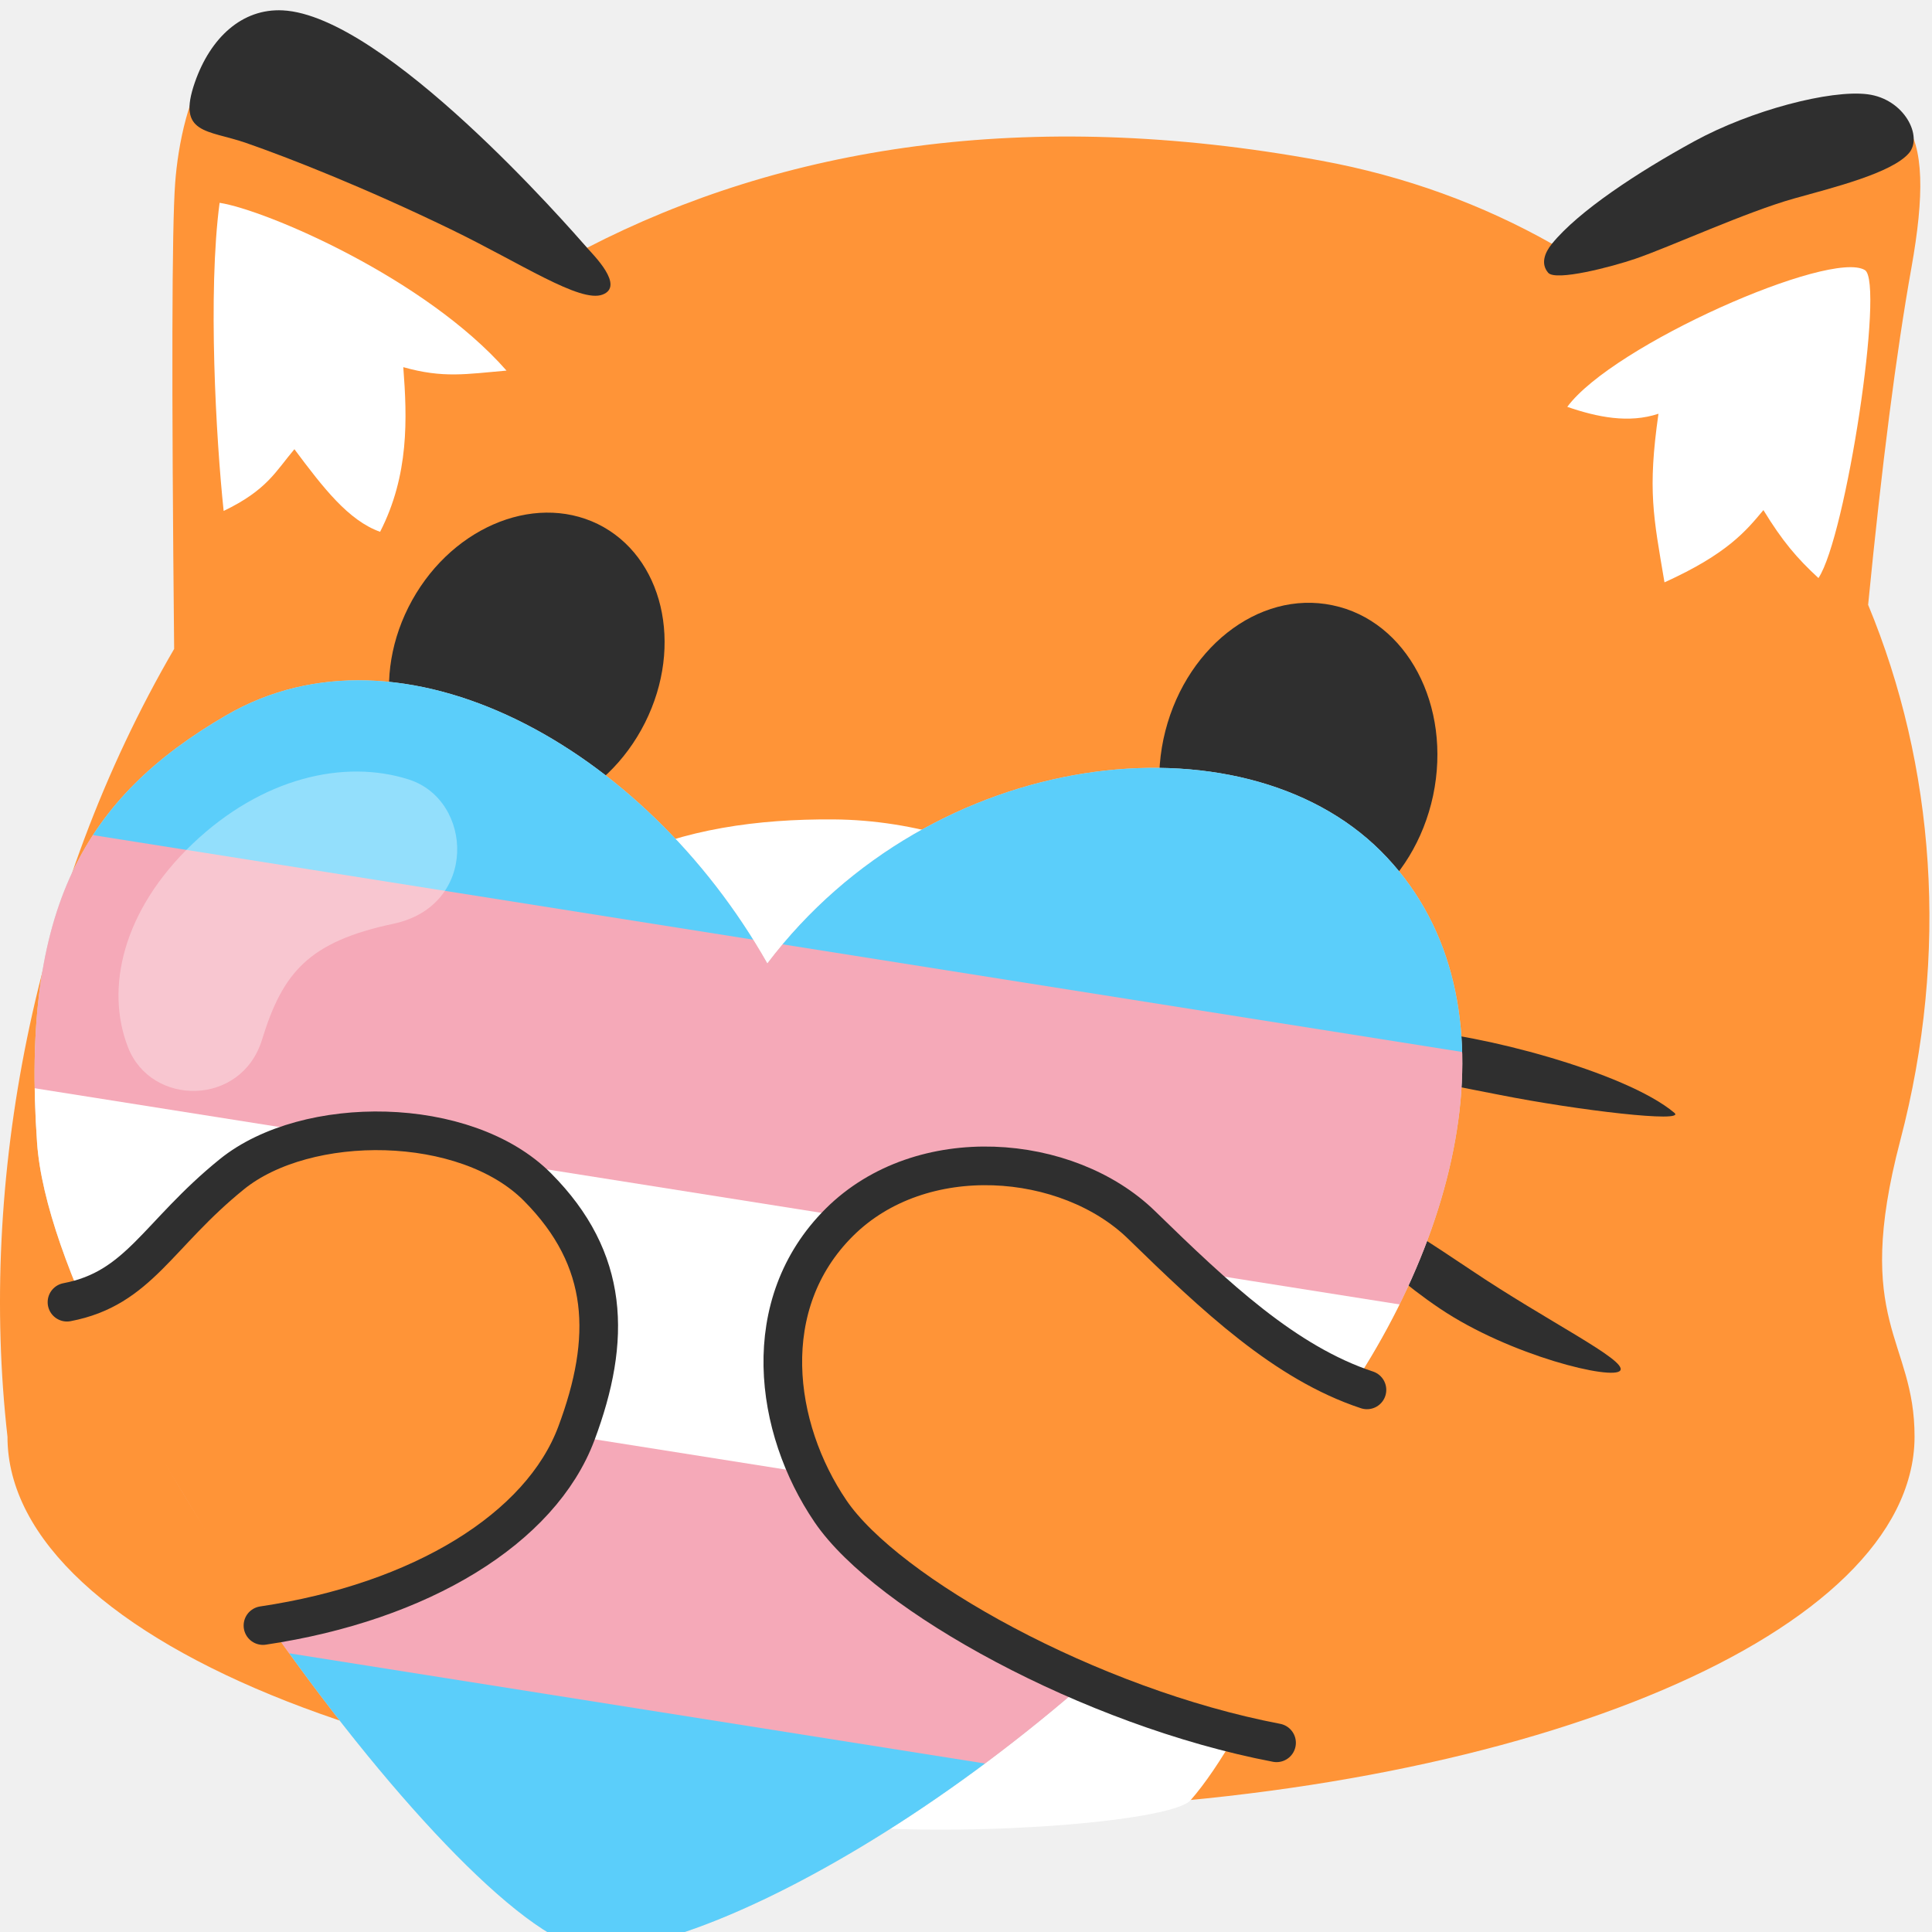
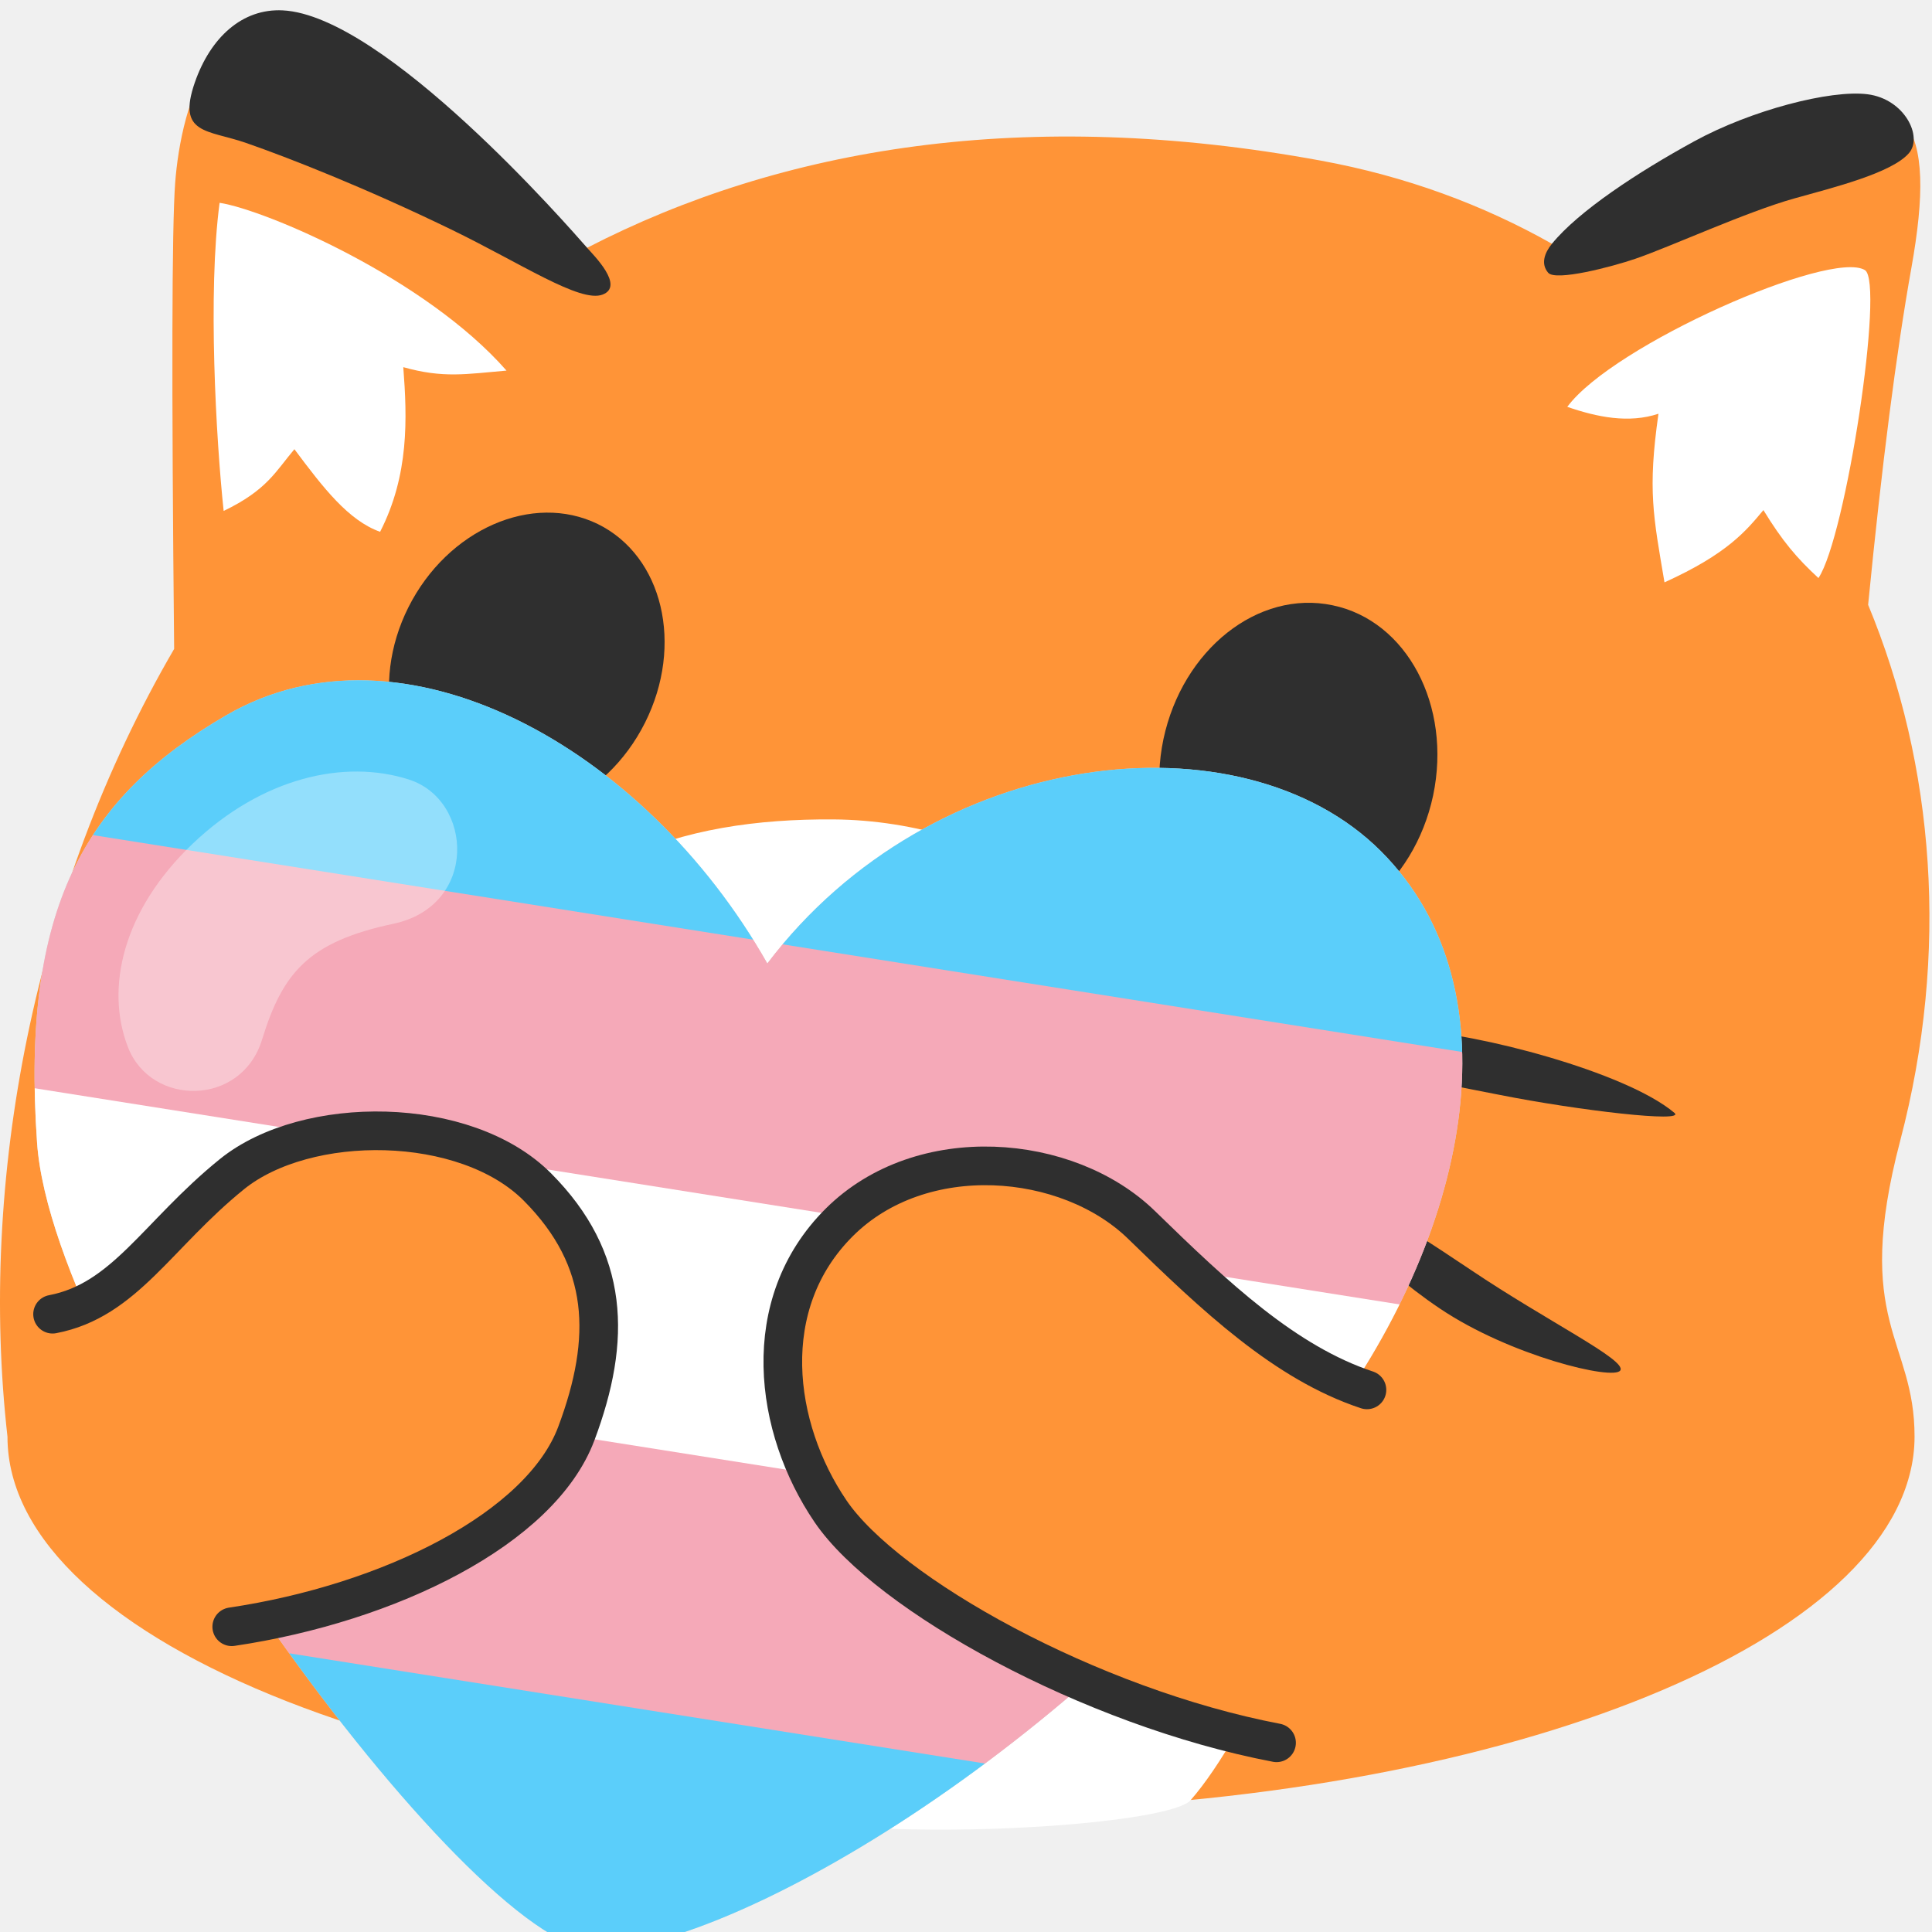
<svg xmlns="http://www.w3.org/2000/svg" width="128px" height="128px" viewBox="0 0 750 750" style="shape-rendering: geometricPrecision">
  <g id="foxcat-trans-heart">
    <g id="foxcatblob" transform="translate(0,8.508816)" fill="none">
      <g id="Body">
        <path id="body" fill="#ff9437" d="M227.907,87.691 C303.535,48.64 398.331,32.785 512.805,53.856 C545.561,59.865 575.596,70.937 602.463,86.121 C630.355,64.247 659.534,48.037 690,37.491 C742,19.491 752,39.491 742,95.491 C736.144,128.284 730.546,171.877 725.204,226.273 C751.04,288.613 756.818,361.338 737.696,434.165 C718.989,505.308 743.284,511.074 743.226,549.205 C743.226,554.207 742.578,559.15 741.284,564.034 C722.342,637.236 564.748,694.491 373.093,694.491 C168.614,694.491 2.902,629.41 2.902,549.205 C-8.3,450.296 12.857,337.343 67.602,243.405 C66.574,140.127 66.707,79.822 68,62.491 C70.162,33.524 84,-23.509 137,10.491 C169.904,31.599 200.206,57.333 227.907,87.691 Z" />
        <path id="stomach-floof" fill="white" d="m 130.764,508.453 c 14.299,6.367 21.31,11.98 32.57,26.136 -13.297,-33.305 -14.393,-89.969 13.681,-144.854 32.913,-64.345 87.574,-80.551 146.506,-80.15 62.914,0.428 128.613,39.441 152.426,104.493 24.409,66.679 20.551,124.35 -0.489,142.28 21.226,-5.446 25.183,-7.569 38.938,-8.014 2.894,46.543 -29.825,116.329 -52.21,141.991 -6.785,7.779 -78.321,14.257 -134.308,10.153 -55.987,-4.103 -156.123,-20.307 -161.521,-30.73 -27.187,-52.497 -31.142,-104.123 -35.594,-161.305 z" />
        <path id="ear-floof-right" fill="white" d="m 86.821,189.842 c -2.952,-27.83 -6.196,-84.866 -1.572,-119.62 17.738,2.73 79.763,29.115 111.38,65.136 -15.75,1.353 -24.507,3.039 -40.071,-1.336 1.527,19.895 2.275,41.883 -9.003,63.919 -12.299,-4.394 -22.025,-17.019 -33.268,-32.068 -7.346,8.682 -10.584,15.833 -27.467,23.969 z" />
        <path id="ear-floof-left" fill="white" d="m 608.417,149.437 c 17.698,-24.043 102.243,-61.188 115.539,-53.095 7.68,4.675 -7.346,103.518 -18.032,119.546 -8.348,-7.68 -14.025,-14.359 -21.371,-26.38 -6.679,8.014 -14.025,17.03 -38.402,28.05 -4.341,-25.712 -6.578,-35.686 -2.337,-65.45 -11.539,3.824 -23.709,1.336 -35.396,-2.671 z" />
        <path id="ear-contour-right" fill="#2f2f2f" d="m 75.639,23.485 c -7.058,20.313 4.963,18.308 19.906,23.5 16.509,5.736 45.949,17.284 79.498,33.544 27.215,13.19 50.146,28.648 58.873,25.324 8.727,-3.324 -3.66,-15.471 -6.01,-18.162 C 220.881,79.646 149.297,-2.467 109.773,-4.484 94.005,-5.288 81.681,6.097 75.639,23.485 Z" />
        <path id="ear-contour-left" fill="#2f2f2f" d="m 600.991,97.362 c 2.929,3.431 24.868,-2.333 33.884,-5.427 13.65,-4.683 43.157,-18.233 61.621,-23.394 15.205,-4.25 37.864,-9.849 44.556,-17.605 5.516,-6.394 -1.717,-21.053 -16.119,-22.859 -14.402,-1.805 -45.166,6.196 -67.21,18.255 -22.043,12.059 -44.972,27.148 -55.26,39.789 -2.905,3.569 -4.401,7.81 -1.472,11.241 z" />
      </g>
      <g id="eyes" transform="translate(33,190.4912)">
        <path id="left-eye" d="m 523.331,109.834 c -7.4,34.708 -36.728,57.983 -65.513,51.959 -28.989,-6.093 -46.436,-39.157 -39.172,-73.865 7.4,-34.776 36.728,-58.051 65.649,-51.959 28.853,5.956 46.368,38.952 39.036,73.865 z" style="fill:#2f2f2f" />
        <path id="right-eye" d="M 125.552,36.727 C 140.801,6.428 173.708,-7.921 199.056,4.426 224.338,16.839 232.565,51.342 217.382,81.574 202.2,111.806 169.36,126.222 144.012,113.809 118.73,101.395 110.437,66.825 125.552,36.727 Z" style="fill:#2f2f2f" />
      </g>
      <g id="whiskers" transform="translate(33,190.4912)">
        <g transform="translate(0.391648,152.6595)" style="fill:#2f2f2f">
          <path id="Right-bottom-wisker" d="m 483.608,112.341 c 2.536,-3.92 24.188,8.94 54,29 29.812,20.06 60.606,34.972 58,39 -2.606,4.028 -42.805,-5.701 -70,-24 -27.195,-18.299 -44.536,-40.08 -42,-44 z" />
          <path id="Right-top-wisker" d="m 491.608,57.341 c -2,-6 -2,-10 23,-9 25,1 83,16 102,32 4.699,3.957 -37.129,-0.875 -68,-7 -30.871,-6.125 -55,-10 -57,-16 z" />
          <path id="Left-bottom-wisker" d="m 117.608,60.341 c -19,21 -52,36 -84,53 -32,17 -49.439,8.263 -14,-13 35.439,-21.263 84,-43 98,-40 z" />
          <path id="Left-top-wisker" d="M 122.608,0.341 C 69.608,-1.659 15.608,5.341 6.608,16.341 c 0,3.438 103,3 116,0 13,-3 8.636,-15.674 0,-16 z" />
        </g>
      </g>
      <g id="mouth" transform="translate(33,190.4912)">
        <path d="m 196,176 c 13.333,47.333 23,71.333 29,72 6,0.667 26.667,-18 62,-56 27.333,46 43.667,71.333 49,76 5.333,4.667 28,-15.667 68,-61" style="stroke:#2f2f2f;stroke-width:30;stroke-linecap:round;stroke-linejoin:round" />
      </g>
      <g>
        <g transform="translate(13 255)">
          <defs>
            <path d="M523.079 66.934c54.087 54.088 33.802 149.947-23.638 225.507C403 420 266 495 217.379 493.369c-48.621-1.631-209.603-222.173-215.99-313.27C-5 89 20 46 74.858 14.147 142.991-25.411 237 26 284.876 110.508 349 26 468.99 12.847 523.079 66.934z" id="a" />
          </defs>
          <mask id="b" fill="#fff">
            <use href="#a" />
          </mask>
          <use fill="#D8D8D8" href="#a" />
          <g fill-rule="nonzero" mask="url(#b)">
            <path fill="#5BCEFA" d="M-123.103-64.33L704.58 66.761l-78.687 496.807-827.682-131.092z" />
            <path fill="#F5A9B8" d="M-138.84 35.03l827.683 131.093-47.212 298.084-827.683-131.092z" />
            <path fill="#FFF" d="M-154.577 134.392l827.682 131.092-15.737 99.362-827.683-131.092z" />
          </g>
        </g>
        <path d="M74.715 319.095c-27.016 25.776-34 56-25 79s44 23 52-3 18-38 51-45 31-48 6-56-56.985-.776-84 25z" fill-opacity=".34" fill="#FFF" />
      </g>
      <g>
-         <path id="right-arm" fill="#ff9437" stroke="#2f2f2f" stroke-width="15" stroke-linecap="round" stroke-linejoin="round" d="m 26,497 c 28,-5.333 35.081,-26.258 64,-49.667 28.919,-23.409 90.773,-23.093 118.676,5.004 27.903,28.098 28.852,58.816 15.051,95.66 -13.801,36.844 -60.285,65.408 -121.648,74.534" />
+         <path id="right-arm" fill="#ff9437" stroke="#2f2f2f" stroke-width="15" stroke-linecap="round" stroke-linejoin="round" d="m 20.407,501.661 c 28,-5.333 40.674,-30.919 69.593,-54.329 28.919,-23.409 90.773,-23.093 118.676,5.004 27.903,28.098 28.852,58.816 15.051,95.66 -13.801,36.844 -72.404,65.874 -133.767,75" />
        <path id="left-arm" fill="#ff9437" stroke="#2f2f2f" stroke-width="15" stroke-linecap="round" stroke-linejoin="round" d="m 530.651,531.043 c -31.778,-10.528 -58.849,-36.117 -87.498,-64.032 -28.649,-27.915 -85.442,-32.761 -117.343,-0.997 -31.901,31.764 -25.384,79.793 -3.422,112.119 21.962,32.326 100.915,76.118 173.169,89.911" />
      </g>
    </g>
  </g>
</svg>
